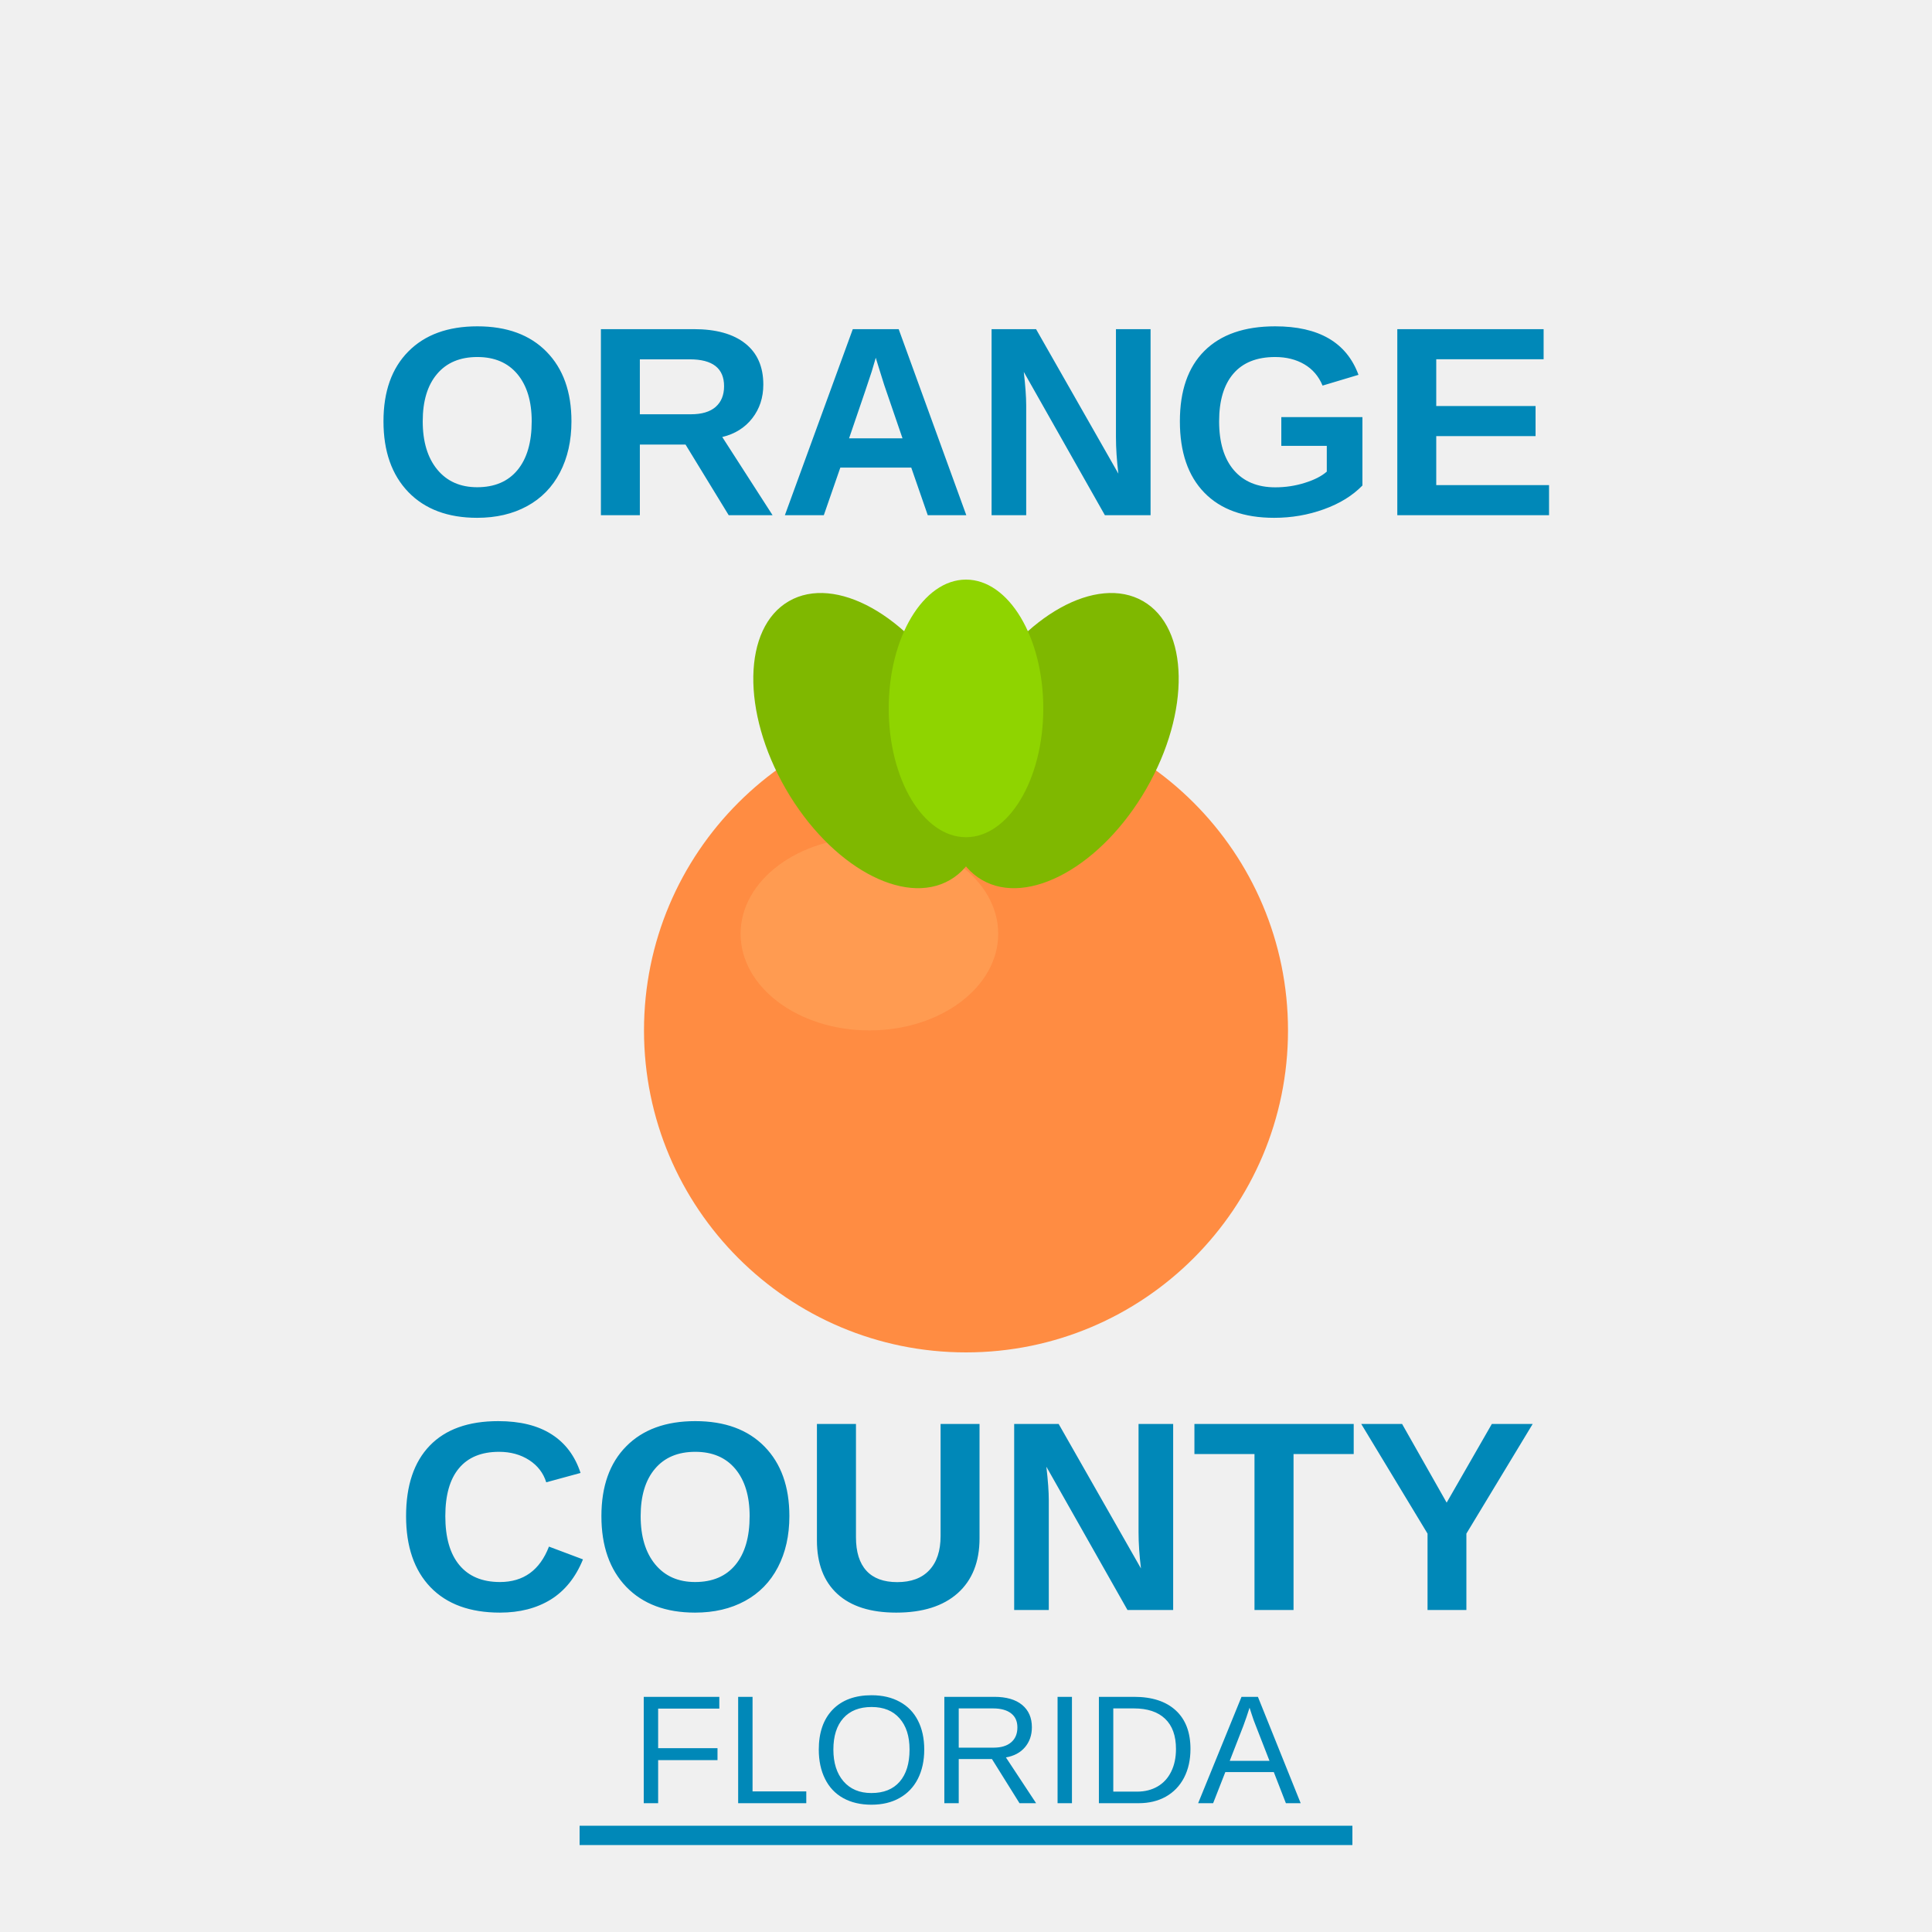
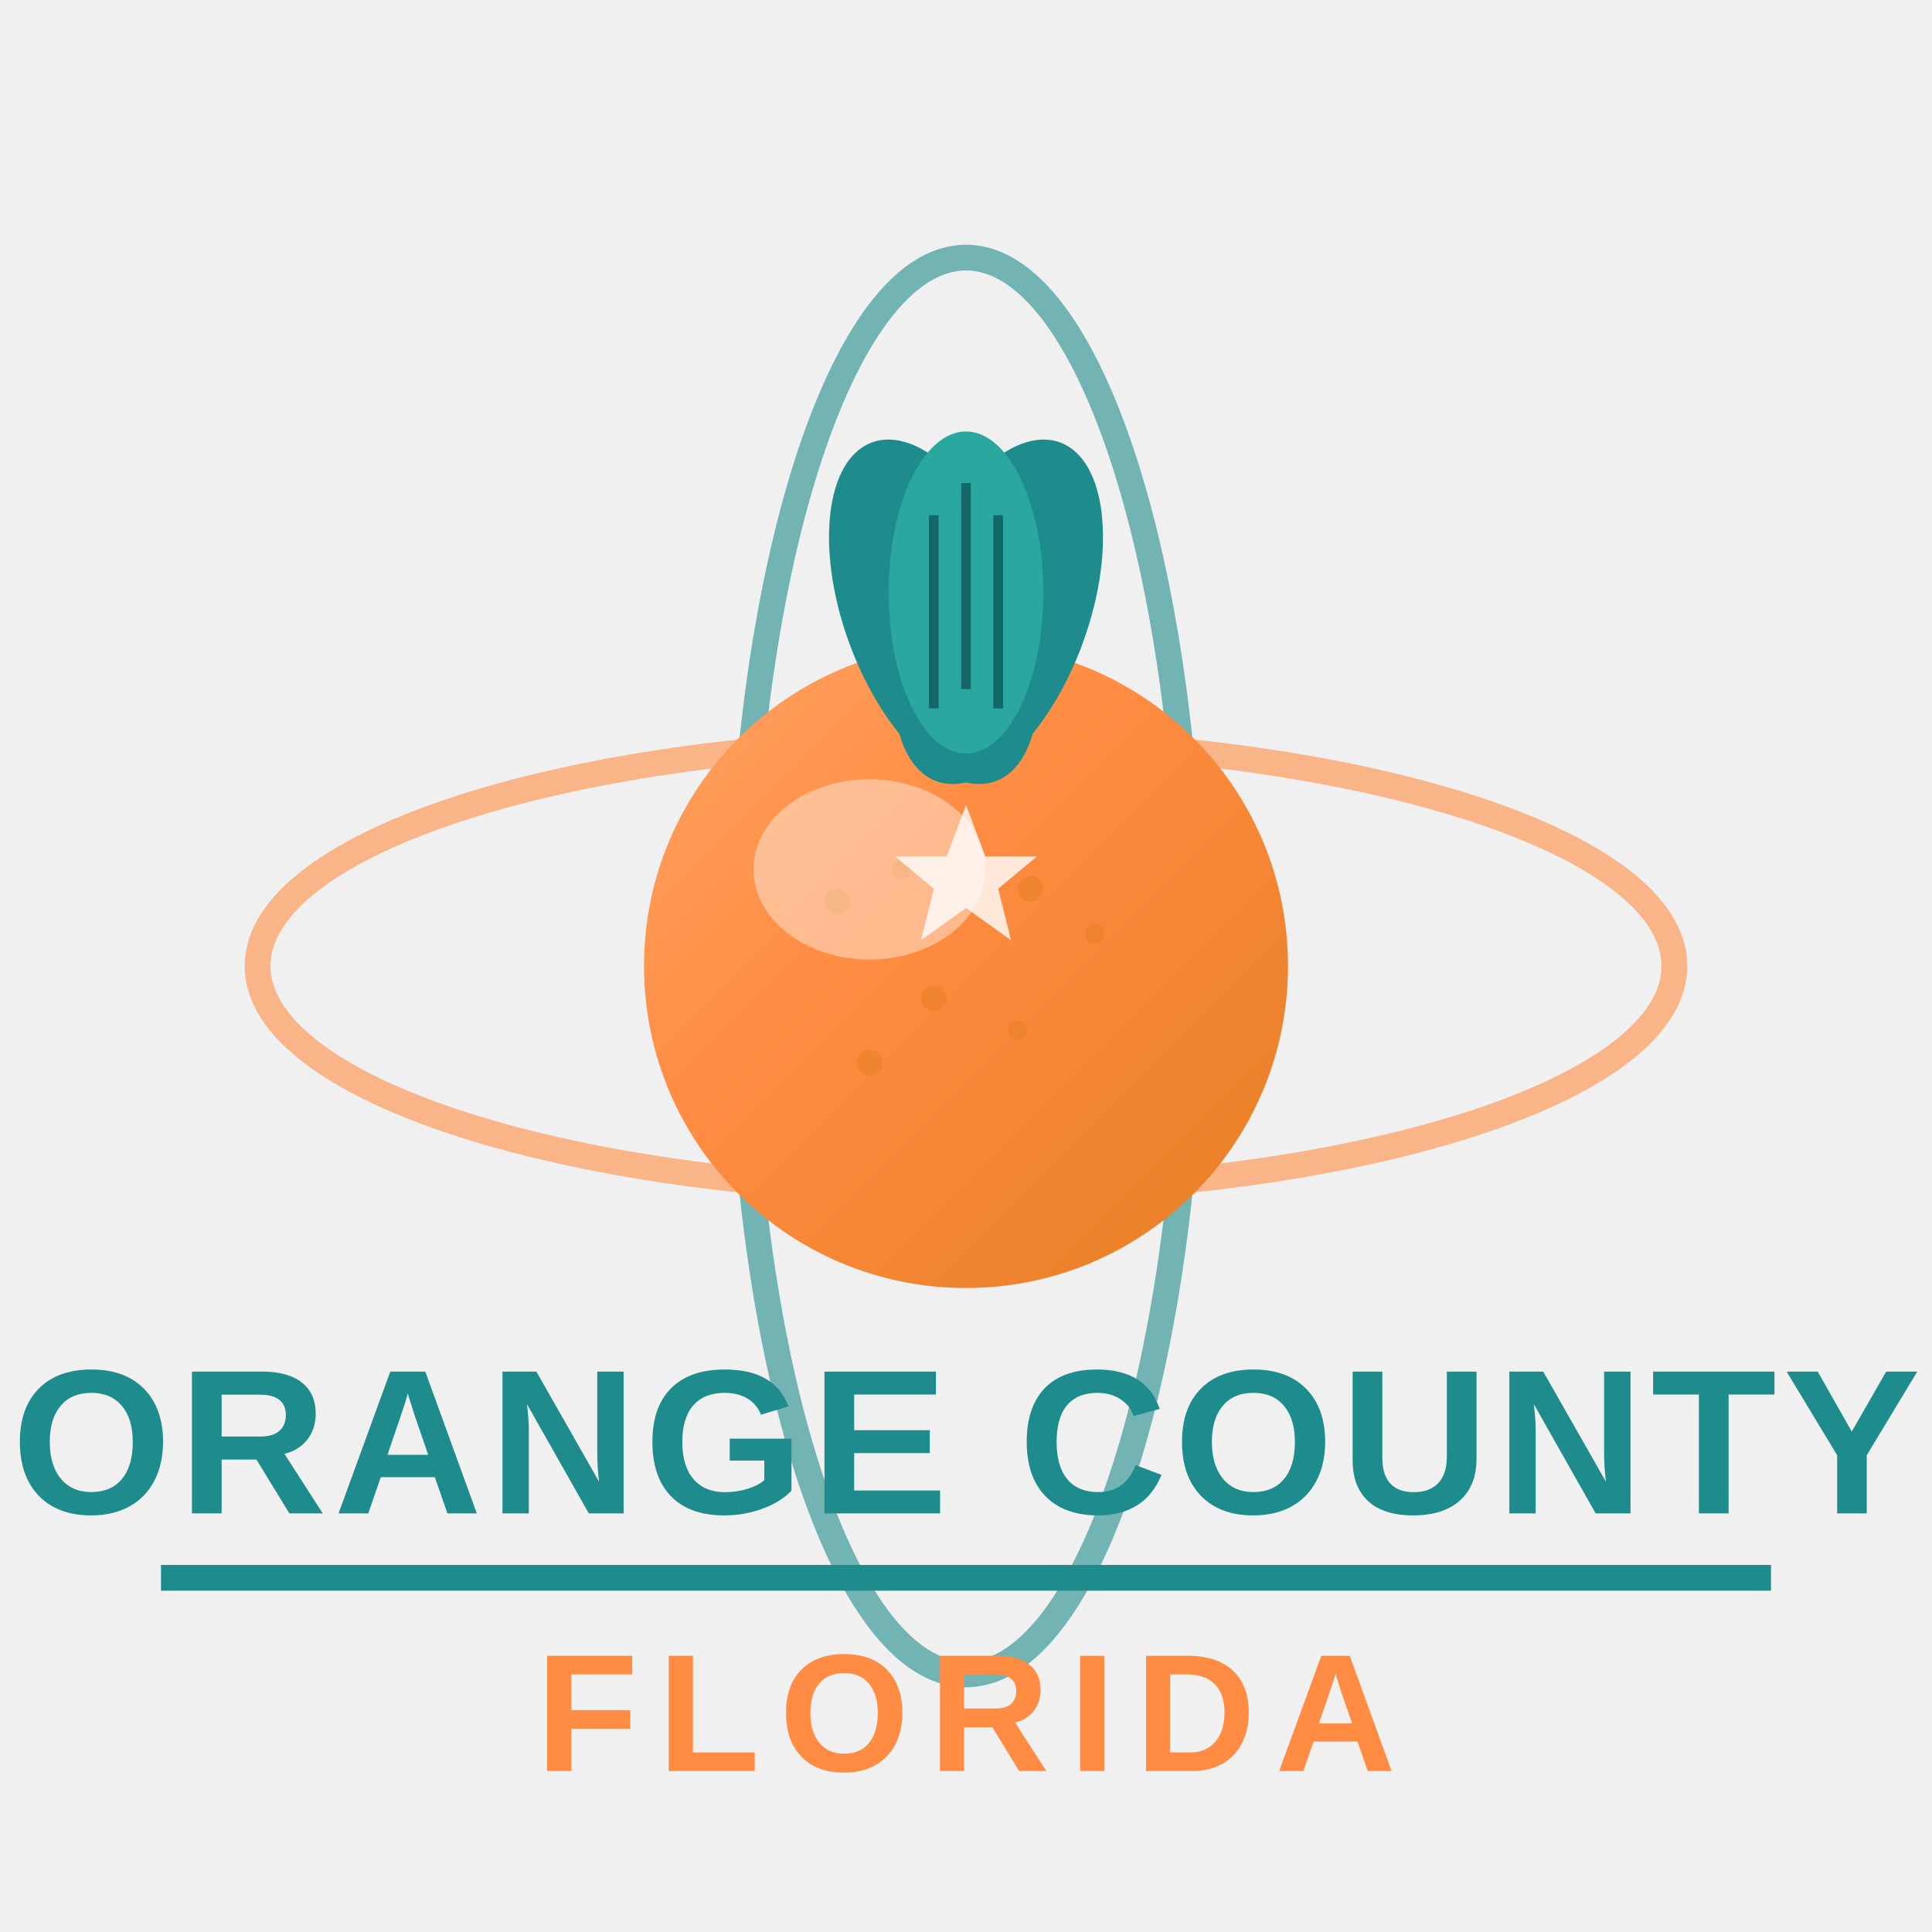
<svg xmlns="http://www.w3.org/2000/svg" width="300" height="300">
  <rect width="300" height="300" fill="transparent" />
-   <text x="150" y="80" font-family="Arial, sans-serif" font-size="42" font-weight="bold" fill="#0088B8" text-anchor="middle">ORANGE</text>
-   <circle cx="150" cy="160" r="50" fill="#FF8C42" />
-   <ellipse cx="135" cy="145" rx="20" ry="15" fill="#FFA55C" opacity="0.6" />
-   <ellipse cx="135" cy="115" rx="15" ry="25" fill="#7FB800" transform="rotate(-30 135 115)" />
-   <ellipse cx="165" cy="115" rx="15" ry="25" fill="#7FB800" transform="rotate(30 165 115)" />
-   <ellipse cx="150" cy="110" rx="12" ry="20" fill="#8FD400" transform="rotate(0 150 110)" />
-   <text x="150" y="250" font-family="Arial, sans-serif" font-size="42" font-weight="bold" fill="#0088B8" text-anchor="middle">COUNTY</text>
-   <text x="150" y="280" font-family="Arial, sans-serif" font-size="24" fill="#0088B8" text-anchor="middle">FLORIDA</text>
-   <line x1="90" y1="285" x2="210" y2="285" stroke="#0088B8" stroke-width="3" />
+   <ellipse cx="150" cy="150" rx="110" ry="35" fill="none" stroke="#FF8C42" stroke-width="4" opacity="0.6" />
+   <ellipse cx="150" cy="150" rx="35" ry="110" fill="none" stroke="#1E8C8C" stroke-width="4" opacity="0.6" />
+   <circle cx="150" cy="150" r="50" fill="url(#orangeGradient)" />
+   <circle cx="130" cy="140" r="2" fill="#E67E22" opacity="0.5" />
+   <circle cx="140" cy="135" r="1.5" fill="#E67E22" opacity="0.5" />
+   <circle cx="160" cy="138" r="2" fill="#E67E22" opacity="0.5" />
+   <circle cx="170" cy="145" r="1.5" fill="#E67E22" opacity="0.5" />
+   <circle cx="145" cy="155" r="2" fill="#E67E22" opacity="0.5" />
+   <circle cx="158" cy="160" r="1.5" fill="#E67E22" opacity="0.5" />
+   <circle cx="135" cy="165" r="2" fill="#E67E22" opacity="0.5" />
+   <ellipse cx="135" cy="135" rx="18" ry="14" fill="white" opacity="0.4" />
+   <polygon points="150,125 153,133 161,133 155,138 157,146 150,141 143,146 145,138 139,133 147,133" fill="white" opacity="0.8" />
+   <ellipse cx="145" cy="95" rx="14" ry="28" fill="#1E8C8C" transform="rotate(-20 145 95)" />
+   <ellipse cx="155" cy="95" rx="14" ry="28" fill="#1E8C8C" transform="rotate(20 155 95)" />
+   <ellipse cx="150" cy="92" rx="12" ry="25" fill="#2AA89F" />
+   <line x1="145" y1="80" x2="145" y2="110" stroke="#156666" stroke-width="1.5" />
+   <line x1="155" y1="80" x2="155" y2="110" stroke="#156666" stroke-width="1.5" />
+   <line x1="150" y1="75" x2="150" y2="107" stroke="#156666" stroke-width="1.5" />
+   <text x="150" y="235" font-family="Arial, sans-serif" font-size="32" font-weight="bold" fill="#1E8C8C" text-anchor="middle" letter-spacing="1">ORANGE COUNTY</text>
+   <line x1="25" y1="245" x2="275" y2="245" stroke="#1E8C8C" stroke-width="4" />
+   <text x="150" y="275" font-family="Arial, sans-serif" font-size="26" font-weight="600" fill="#FF8C42" text-anchor="middle" letter-spacing="3">FLORIDA</text>
+   <defs>
+     <linearGradient id="orangeGradient" x1="0%" y1="0%" x2="100%" y2="100%">
+       <stop offset="0%" style="stop-color:#FFA463;stop-opacity:1" />
+       <stop offset="40%" style="stop-color:#FF8C42;stop-opacity:1" />
+       <stop offset="100%" style="stop-color:#E67E22;stop-opacity:1" />
+     </linearGradient>
+   </defs>
</svg>
